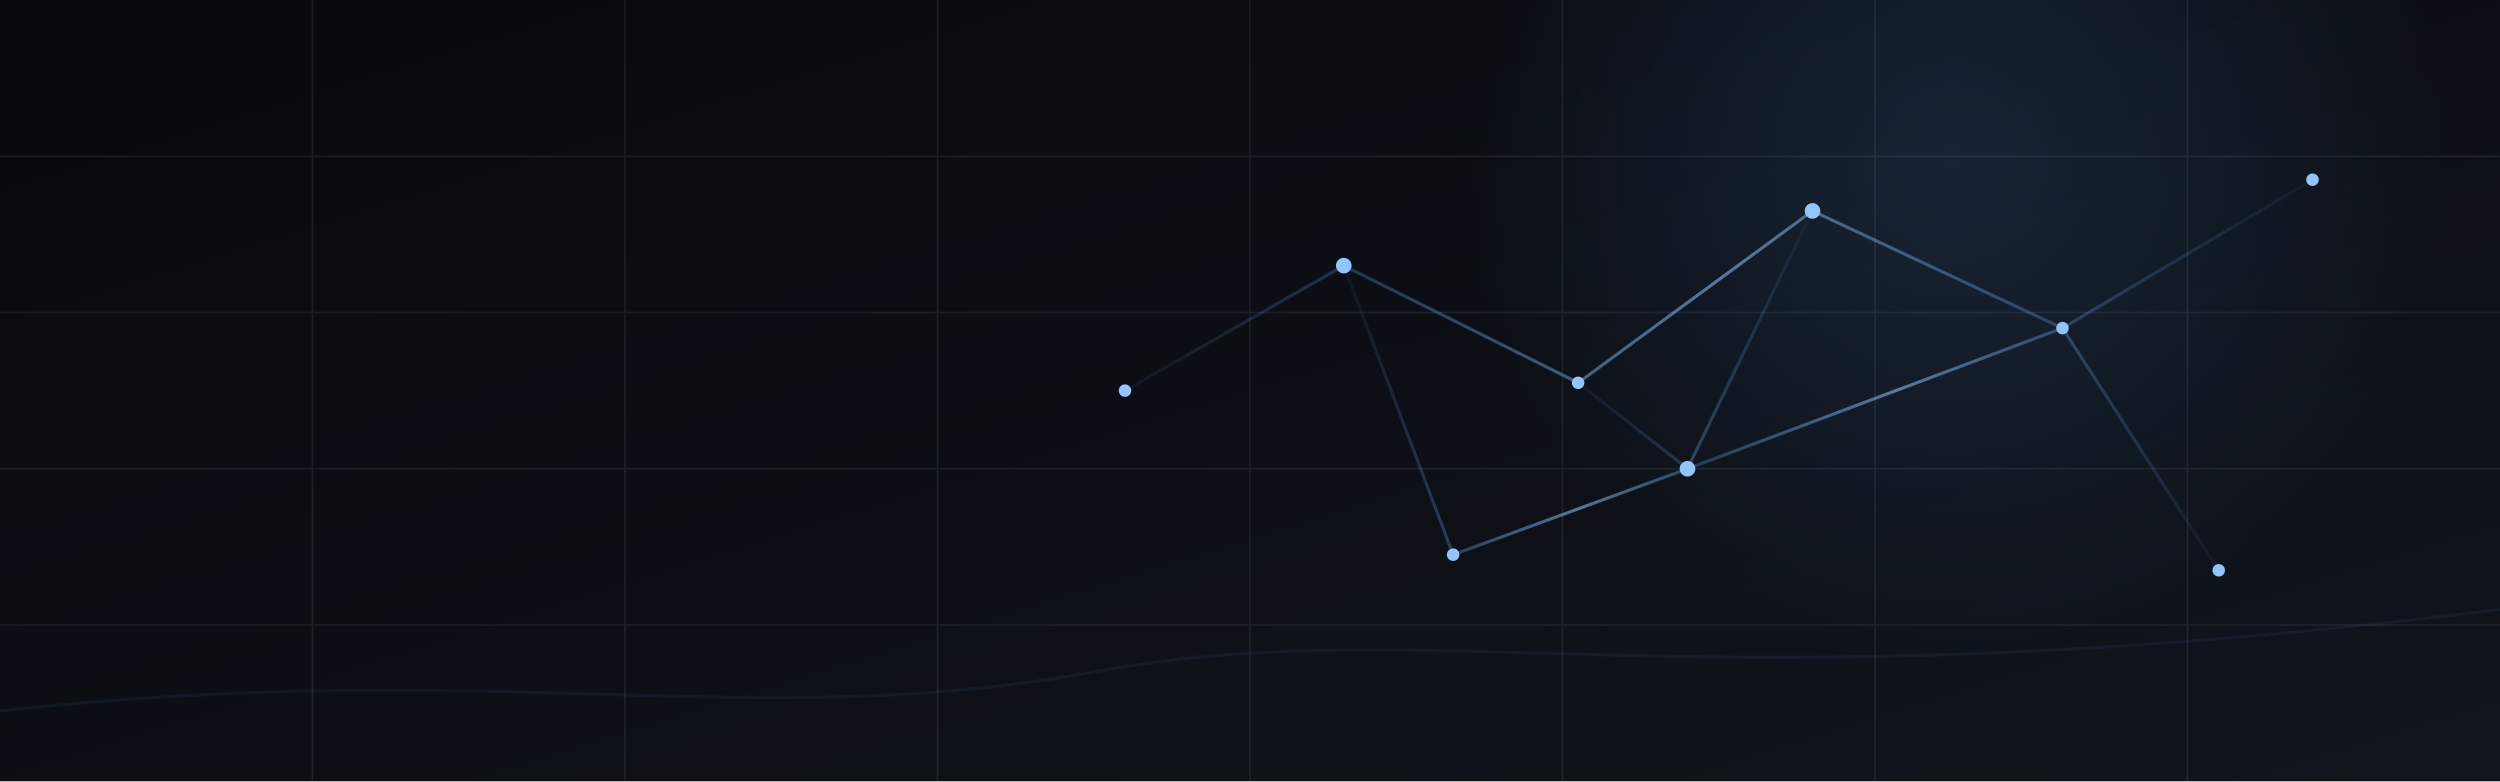
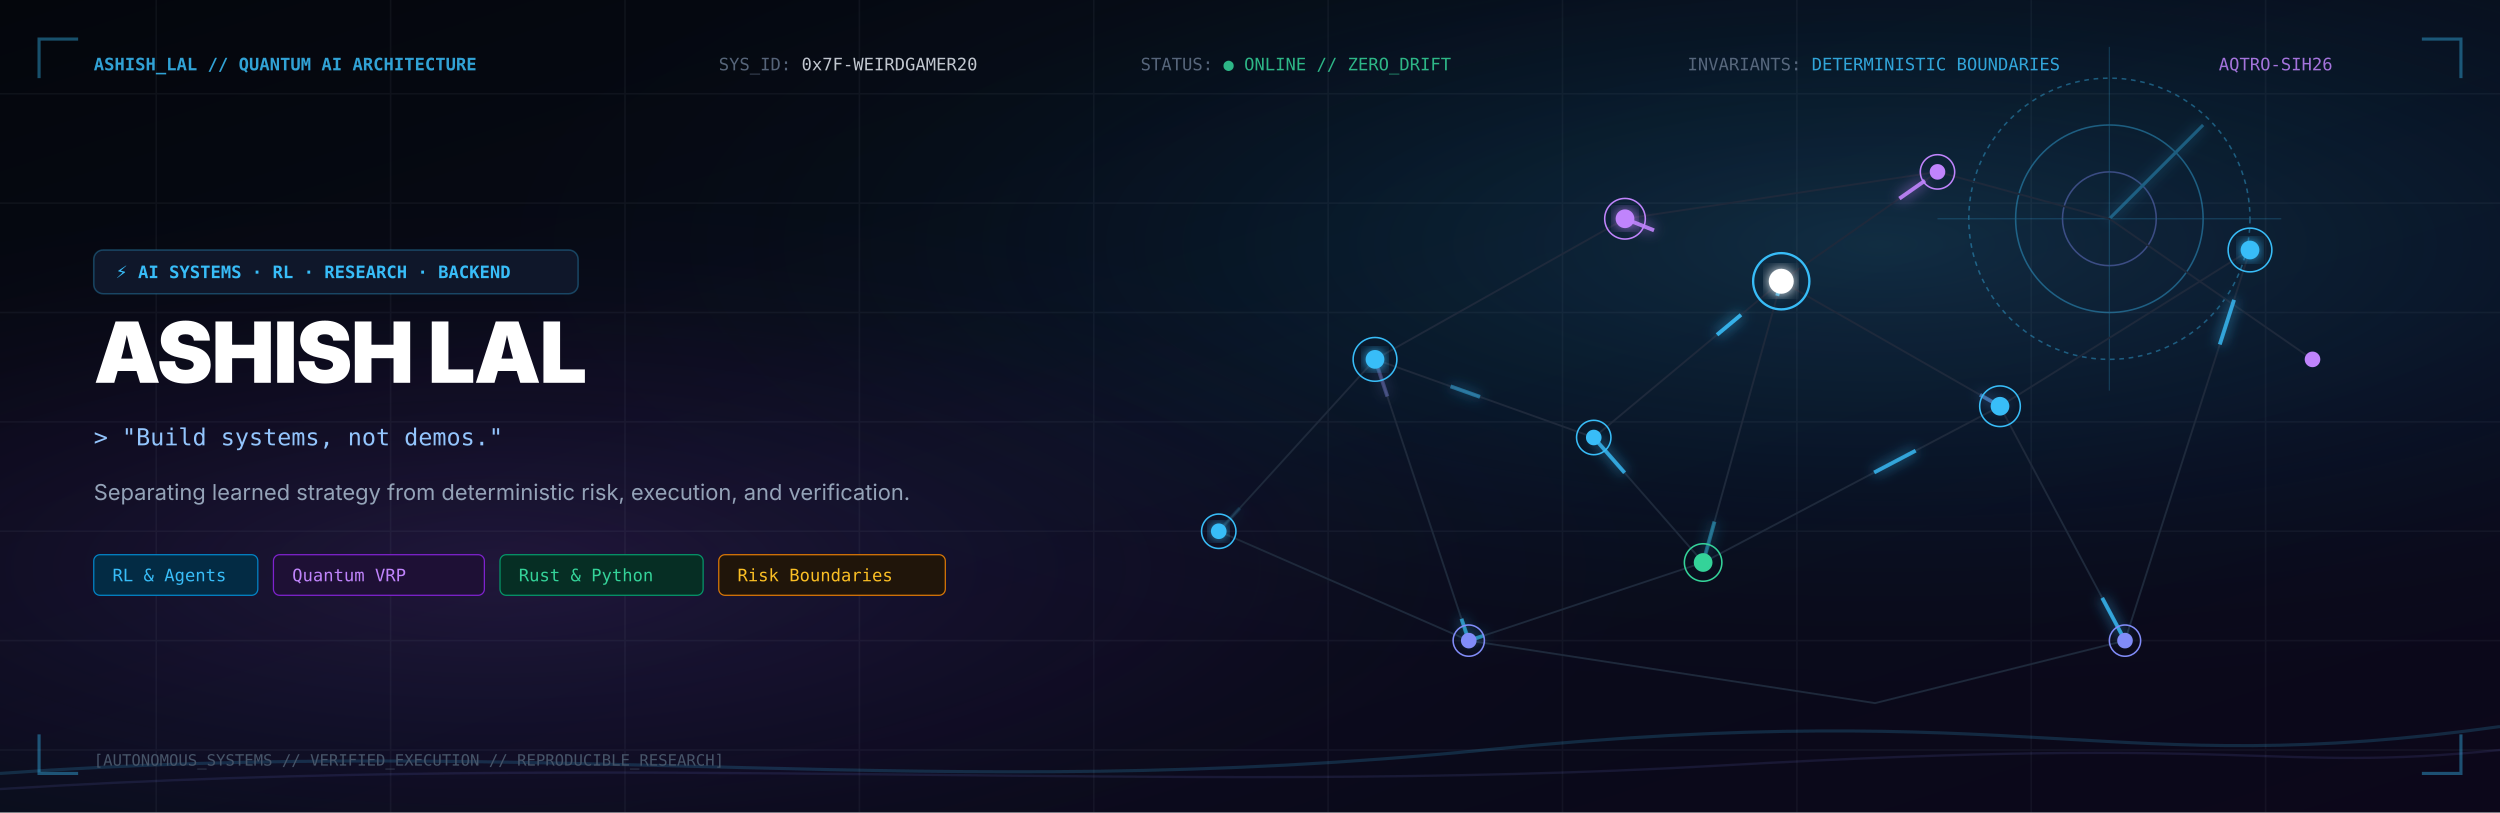
- <svg xmlns="http://www.w3.org/2000/svg" viewBox="0 0 1600 500" role="img" aria-labelledby="title desc">
+ <svg xmlns="http://www.w3.org/2000/svg" viewBox="0 0 1600 520" width="100%" height="100%" role="img" aria-label="Ashish Lal // Quantum AI Systems Telemetry">
  <defs>
-     <linearGradient id="bg" x1="0" y1="0" x2="1" y2="1">
-       <stop stop-color="#07090d" />
-       <stop offset="1" stop-color="#10151d" />
+     <linearGradient id="bgGrad" x1="0%" y1="0%" x2="100%" y2="100%">
+       <stop offset="0%" stop-color="#04060c" />
+       <stop offset="50%" stop-color="#080d1a" />
+       <stop offset="100%" stop-color="#0c071a" />
    </linearGradient>
-     <radialGradient id="glow">
-       <stop stop-color="#60a5fa" stop-opacity=".14" />
-       <stop offset="1" stop-color="#60a5fa" stop-opacity="0" />
+     <radialGradient id="quantumGlowCyan" cx="75%" cy="30%" r="60%">
+       <stop offset="0%" stop-color="#38bdf8" stop-opacity="0.18" />
+       <stop offset="60%" stop-color="#0284c7" stop-opacity="0.04" />
+       <stop offset="100%" stop-color="#000000" stop-opacity="0" />
    </radialGradient>
-     <linearGradient id="flow">
-       <stop stop-color="#60a5fa" stop-opacity=".05" />
-       <stop offset=".5" stop-color="#93c5fd" stop-opacity=".55" />
-       <stop offset="1" stop-color="#60a5fa" stop-opacity=".04" />
+     <radialGradient id="quantumGlowPurple" cx="20%" cy="70%" r="50%">
+       <stop offset="0%" stop-color="#a855f7" stop-opacity="0.15" />
+       <stop offset="70%" stop-color="#7e22ce" stop-opacity="0.02" />
+       <stop offset="100%" stop-color="#000000" stop-opacity="0" />
+     </radialGradient>
+     <linearGradient id="streamGrad1" x1="0%" y1="0%" x2="100%" y2="0%">
+       <stop offset="0%" stop-color="#38bdf8" stop-opacity="0.1" />
+       <stop offset="50%" stop-color="#38bdf8" stop-opacity="0.9" />
+       <stop offset="100%" stop-color="#818cf8" stop-opacity="0.2" />
    </linearGradient>
+     <linearGradient id="streamGrad2" x1="0%" y1="0%" x2="100%" y2="100%">
+       <stop offset="0%" stop-color="#c084fc" stop-opacity="0.1" />
+       <stop offset="50%" stop-color="#38bdf8" stop-opacity="0.8" />
+       <stop offset="100%" stop-color="#22d3ee" stop-opacity="0.1" />
+     </linearGradient>
+     <filter id="neonGlowCyan" x="-20%" y="-20%" width="140%" height="140%">
+       <feGaussianBlur stdDeviation="4" result="blur" />
+       <feMerge>
+         <feMergeNode in="blur" />
+         <feMergeNode in="SourceGraphic" />
+       </feMerge>
+     </filter>
+     <filter id="neonGlowPurple" x="-20%" y="-20%" width="140%" height="140%">
+       <feGaussianBlur stdDeviation="5" result="blur" />
+       <feMerge>
+         <feMergeNode in="blur" />
+         <feMergeNode in="SourceGraphic" />
+       </feMerge>
+     </filter>
+     <style>
+       @keyframes pulseGlow {
+         0%, 100% { opacity: 0.35; transform: scale(1); }
+         50% { opacity: 0.85; transform: scale(1.08); }
+       }
+ 
+       @keyframes streamFlow {
+         0% { stroke-dashoffset: 400; }
+         100% { stroke-dashoffset: 0; }
+       }
+ 
+       @keyframes streamFlowReverse {
+         0% { stroke-dashoffset: 0; }
+         100% { stroke-dashoffset: 400; }
+       }
+ 
+       @keyframes radarSweep {
+         0% { transform: rotate(0deg); }
+         100% { transform: rotate(360deg); }
+       }
+ 
+       @keyframes blinker {
+         0%, 100% { opacity: 1; }
+         50% { opacity: 0.2; }
+       }
+ 
+       @keyframes waveDrift {
+         0% { transform: translateX(0); }
+         50% { transform: translateX(25px); }
+         100% { transform: translateX(0); }
+       }
+ 
+       .pulse-node {
+         transform-origin: center;
+         animation: pulseGlow 4s ease-in-out infinite;
+       }
+       .node-delay-1 { animation-delay: 0.7s; }
+       .node-delay-2 { animation-delay: 1.4s; }
+       .node-delay-3 { animation-delay: 2.1s; }
+       .node-delay-4 { animation-delay: 2.8s; }
+ 
+       .flow-path-1 {
+         stroke-dasharray: 20 180;
+         animation: streamFlow 5s linear infinite;
+       }
+       .flow-path-2 {
+         stroke-dasharray: 25 150;
+         animation: streamFlow 4s linear infinite;
+       }
+       .flow-path-3 {
+         stroke-dasharray: 30 200;
+         animation: streamFlowReverse 6s linear infinite;
+       }
+ 
+       .status-blink {
+         animation: blinker 2s step-end infinite;
+       }
+ 
+       .radar-arm {
+         transform-origin: 1350px 140px;
+         animation: radarSweep 10s linear infinite;
+       }
+ 
+       .drift-grid {
+         animation: waveDrift 8s ease-in-out infinite;
+       }
+     </style>
  </defs>
-   <rect width="1600" height="500" fill="url(#bg)" />
-   <circle cx="1250" cy="100" r="320" fill="url(#glow)" />
-   <g opacity=".09" stroke="#cbd5e1" stroke-width="1">
-     <path d="M0 100H1600M0 200H1600M0 300H1600M0 400H1600" />
-     <path d="M200 0V500M400 0V500M600 0V500M800 0V500M1000 0V500M1200 0V500M1400 0V500" />
-   </g>
-   <g fill="none" stroke="url(#flow)" stroke-width="2">
-     <path d="M720 250 L860 170 L1010 245 L1160 135 L1320 210 L1480 115" />
-     <path d="M860 170 L930 355 L1080 300 L1160 135" />
-     <path d="M1010 245 L1080 300 L1320 210 L1420 365" />
-   </g>
-   <g fill="#93c5fd">
-     <circle cx="720" cy="250" r="4" />
-     <circle cx="860" cy="170" r="5" />
-     <circle cx="1010" cy="245" r="4" />
-     <circle cx="1160" cy="135" r="5" />
-     <circle cx="1320" cy="210" r="4" />
-     <circle cx="1480" cy="115" r="4" />
-     <circle cx="930" cy="355" r="4" />
-     <circle cx="1080" cy="300" r="5" />
-     <circle cx="1420" cy="365" r="4" />
-   </g>
-   <path d="M0 455 C320 420 480 470 700 430 S1080 455 1600 390" fill="none" stroke="#60a5fa" stroke-opacity=".07" stroke-width="2" />
+   <rect width="1600" height="520" fill="url(#bgGrad)" />
+   <rect width="1600" height="520" fill="url(#quantumGlowCyan)" />
+   <rect width="1600" height="520" fill="url(#quantumGlowPurple)" />
+   <g opacity="0.07" stroke="#94a3b8" stroke-width="1">
+     <path d="M0 60H1600M0 130H1600M0 200H1600M0 270H1600M0 340H1600M0 410H1600M0 480H1600" />
+     <path d="M100 0V520M250 0V520M400 0V520M550 0V520M700 0V520M850 0V520M1000 0V520M1150 0V520M1300 0V520M1450 0V520" />
+   </g>
+   <g stroke="#38bdf8" stroke-width="2" fill="none" opacity="0.4">
+     <path d="M25 50 V25 H50" />
+     <path d="M1575 50 V25 H1550" />
+     <path d="M25 470 V495 H50" />
+     <path d="M1575 470 V495 H1550" />
+   </g>
+   <g font-family="'JetBrains Mono', 'Fira Code', monospace" font-size="11" fill="#64748b" opacity="0.85">
+     <text x="60" y="45" fill="#38bdf8" font-weight="bold">ASHISH_LAL // QUANTUM AI ARCHITECTURE</text>
+     <text x="460" y="45">SYS_ID: <tspan fill="#e2e8f0">0x7F-WEIRDGAMER20</tspan>
+     </text>
+     <text x="730" y="45">STATUS: <tspan fill="#34d399" class="status-blink">● ONLINE // ZERO_DRIFT</tspan>
+     </text>
+     <text x="1080" y="45">INVARIANTS: <tspan fill="#38bdf8">DETERMINISTIC BOUNDARIES</tspan>
+     </text>
+     <text x="1420" y="45" fill="#c084fc">AQTRO-SIH26</text>
+   </g>
+   <g opacity="0.4">
+     <circle cx="1350" cy="140" r="90" fill="none" stroke="#38bdf8" stroke-width="1" stroke-dasharray="3 3" />
+     <circle cx="1350" cy="140" r="60" fill="none" stroke="#38bdf8" stroke-width="1" />
+     <circle cx="1350" cy="140" r="30" fill="none" stroke="#818cf8" stroke-width="1" />
+     <line x1="1240" y1="140" x2="1460" y2="140" stroke="#38bdf8" stroke-width="0.8" opacity="0.5" />
+     <line x1="1350" y1="30" x2="1350" y2="250" stroke="#38bdf8" stroke-width="0.8" opacity="0.5" />
+     <line x1="1350" y1="140" x2="1410" y2="80" stroke="#38bdf8" stroke-width="2" class="radar-arm" filter="url(#neonGlowCyan)" />
+   </g>
+   <g transform="translate(60, 160)">
+     <rect x="0" y="0" width="310" height="28" rx="6" fill="#0f172a" stroke="#38bdf8" stroke-width="1" stroke-opacity="0.3" />
+     <text x="14" y="18" font-family="'JetBrains Mono', 'Fira Code', monospace" font-size="11" fill="#38bdf8" font-weight="600">
+       ⚡ AI SYSTEMS · RL · RESEARCH · BACKEND
+     </text>
+     <text x="0" y="85" font-family="'Inter', system-ui, sans-serif" font-size="54" font-weight="900" fill="#ffffff" letter-spacing="-1">
+       ASHISH LAL
+     </text>
+     <text x="0" y="125" font-family="'JetBrains Mono', 'Fira Code', monospace" font-size="15" fill="#93c5fd" font-weight="500">
+       &gt; "Build systems, not demos."
+     </text>
+     <text x="0" y="160" font-family="'Inter', system-ui, sans-serif" font-size="14" fill="#94a3b8">
+       Separating learned strategy from deterministic risk, execution, and verification.
+     </text>
+     <g transform="translate(0, 195)" font-family="'JetBrains Mono', 'Fira Code', monospace" font-size="11">
+       <rect x="0" y="0" width="105" height="26" rx="4" fill="#032b44" stroke="#0284c7" stroke-width="0.8" />
+       <text x="12" y="17" fill="#38bdf8">RL &amp; Agents</text>
+       <rect x="115" y="0" width="135" height="26" rx="4" fill="#1e1035" stroke="#7e22ce" stroke-width="0.8" />
+       <text x="127" y="17" fill="#c084fc">Quantum VRP</text>
+       <rect x="260" y="0" width="130" height="26" rx="4" fill="#062e24" stroke="#059669" stroke-width="0.8" />
+       <text x="272" y="17" fill="#34d399">Rust &amp; Python</text>
+       <rect x="400" y="0" width="145" height="26" rx="4" fill="#20150a" stroke="#d97706" stroke-width="0.8" />
+       <text x="412" y="17" fill="#fbbf24">Risk Boundaries</text>
+     </g>
+   </g>
+   <g fill="none" stroke="#1e293b" stroke-width="1.2">
+     <path d="M780 340 L880 230 L1020 280 L1140 180 L1280 260 L1440 160" />
+     <path d="M880 230 L940 410 L1090 360 L1140 180" />
+     <path d="M1020 280 L1090 360 L1280 260 L1360 410 L1440 160" />
+     <path d="M780 340 L940 410 L1200 450 L1360 410" />
+     <path d="M1140 180 L1240 110 L1350 140 L1480 230" />
+     <path d="M880 230 L1040 140 L1240 110" />
+   </g>
+   <g fill="none" stroke-width="2.5" filter="url(#neonGlowCyan)">
+     <path d="M780 340 L880 230 L1020 280 L1140 180 L1280 260 L1440 160" stroke="url(#streamGrad1)" class="flow-path-1" />
+     <path d="M880 230 L940 410 L1090 360 L1140 180" stroke="url(#streamGrad2)" class="flow-path-2" />
+     <path d="M1020 280 L1090 360 L1280 260 L1360 410 L1440 160" stroke="#38bdf8" stroke-opacity="0.8" class="flow-path-3" />
+     <path d="M1040 140 L1140 180 L1240 110 L1350 140" stroke="#c084fc" stroke-opacity="0.9" class="flow-path-1" />
+   </g>
+   <g>
+     <circle cx="780" cy="340" r="5" fill="#38bdf8" filter="url(#neonGlowCyan)" />
+     <circle cx="780" cy="340" r="11" fill="none" stroke="#38bdf8" stroke-width="1" class="pulse-node" />
+     <circle cx="880" cy="230" r="6" fill="#38bdf8" filter="url(#neonGlowCyan)" />
+     <circle cx="880" cy="230" r="14" fill="none" stroke="#38bdf8" stroke-width="1" class="pulse-node node-delay-1" />
+     <circle cx="940" cy="410" r="5" fill="#818cf8" />
+     <circle cx="940" cy="410" r="10" fill="none" stroke="#818cf8" stroke-width="1" class="pulse-node node-delay-2" />
+     <circle cx="1040" cy="140" r="6" fill="#c084fc" filter="url(#neonGlowPurple)" />
+     <circle cx="1040" cy="140" r="13" fill="none" stroke="#c084fc" stroke-width="1" class="pulse-node node-delay-3" />
+     <circle cx="1020" cy="280" r="5" fill="#38bdf8" />
+     <circle cx="1020" cy="280" r="11" fill="none" stroke="#38bdf8" stroke-width="1" class="pulse-node node-delay-1" />
+     <circle cx="1090" cy="360" r="6" fill="#34d399" />
+     <circle cx="1090" cy="360" r="12" fill="none" stroke="#34d399" stroke-width="1" class="pulse-node node-delay-4" />
+     <circle cx="1140" cy="180" r="8" fill="#ffffff" filter="url(#neonGlowCyan)" />
+     <circle cx="1140" cy="180" r="18" fill="none" stroke="#38bdf8" stroke-width="1.5" class="pulse-node" />
+     <circle cx="1240" cy="110" r="5" fill="#c084fc" />
+     <circle cx="1240" cy="110" r="11" fill="none" stroke="#c084fc" stroke-width="1" class="pulse-node node-delay-2" />
+     <circle cx="1280" cy="260" r="6" fill="#38bdf8" />
+     <circle cx="1280" cy="260" r="13" fill="none" stroke="#38bdf8" stroke-width="1" class="pulse-node node-delay-3" />
+     <circle cx="1360" cy="410" r="5" fill="#818cf8" />
+     <circle cx="1360" cy="410" r="10" fill="none" stroke="#818cf8" stroke-width="1" class="pulse-node node-delay-1" />
+     <circle cx="1440" cy="160" r="6" fill="#38bdf8" filter="url(#neonGlowCyan)" />
+     <circle cx="1440" cy="160" r="14" fill="none" stroke="#38bdf8" stroke-width="1" class="pulse-node node-delay-2" />
+     <circle cx="1480" cy="230" r="5" fill="#c084fc" />
+   </g>
+   <path d="M0 495 C350 470 600 515 950 480 S1350 500 1600 465" fill="none" stroke="#38bdf8" stroke-opacity="0.18" stroke-width="2" />
+   <path d="M0 505 C400 480 750 510 1100 490 S1450 495 1600 480" fill="none" stroke="#818cf8" stroke-opacity="0.12" stroke-width="1.5" />
+   <text x="60" y="490" font-family="'JetBrains Mono', 'Fira Code', monospace" font-size="10" fill="#475569">
+     [AUTONOMOUS_SYSTEMS // VERIFIED_EXECUTION // REPRODUCIBLE_RESEARCH]
+   </text>
</svg>
